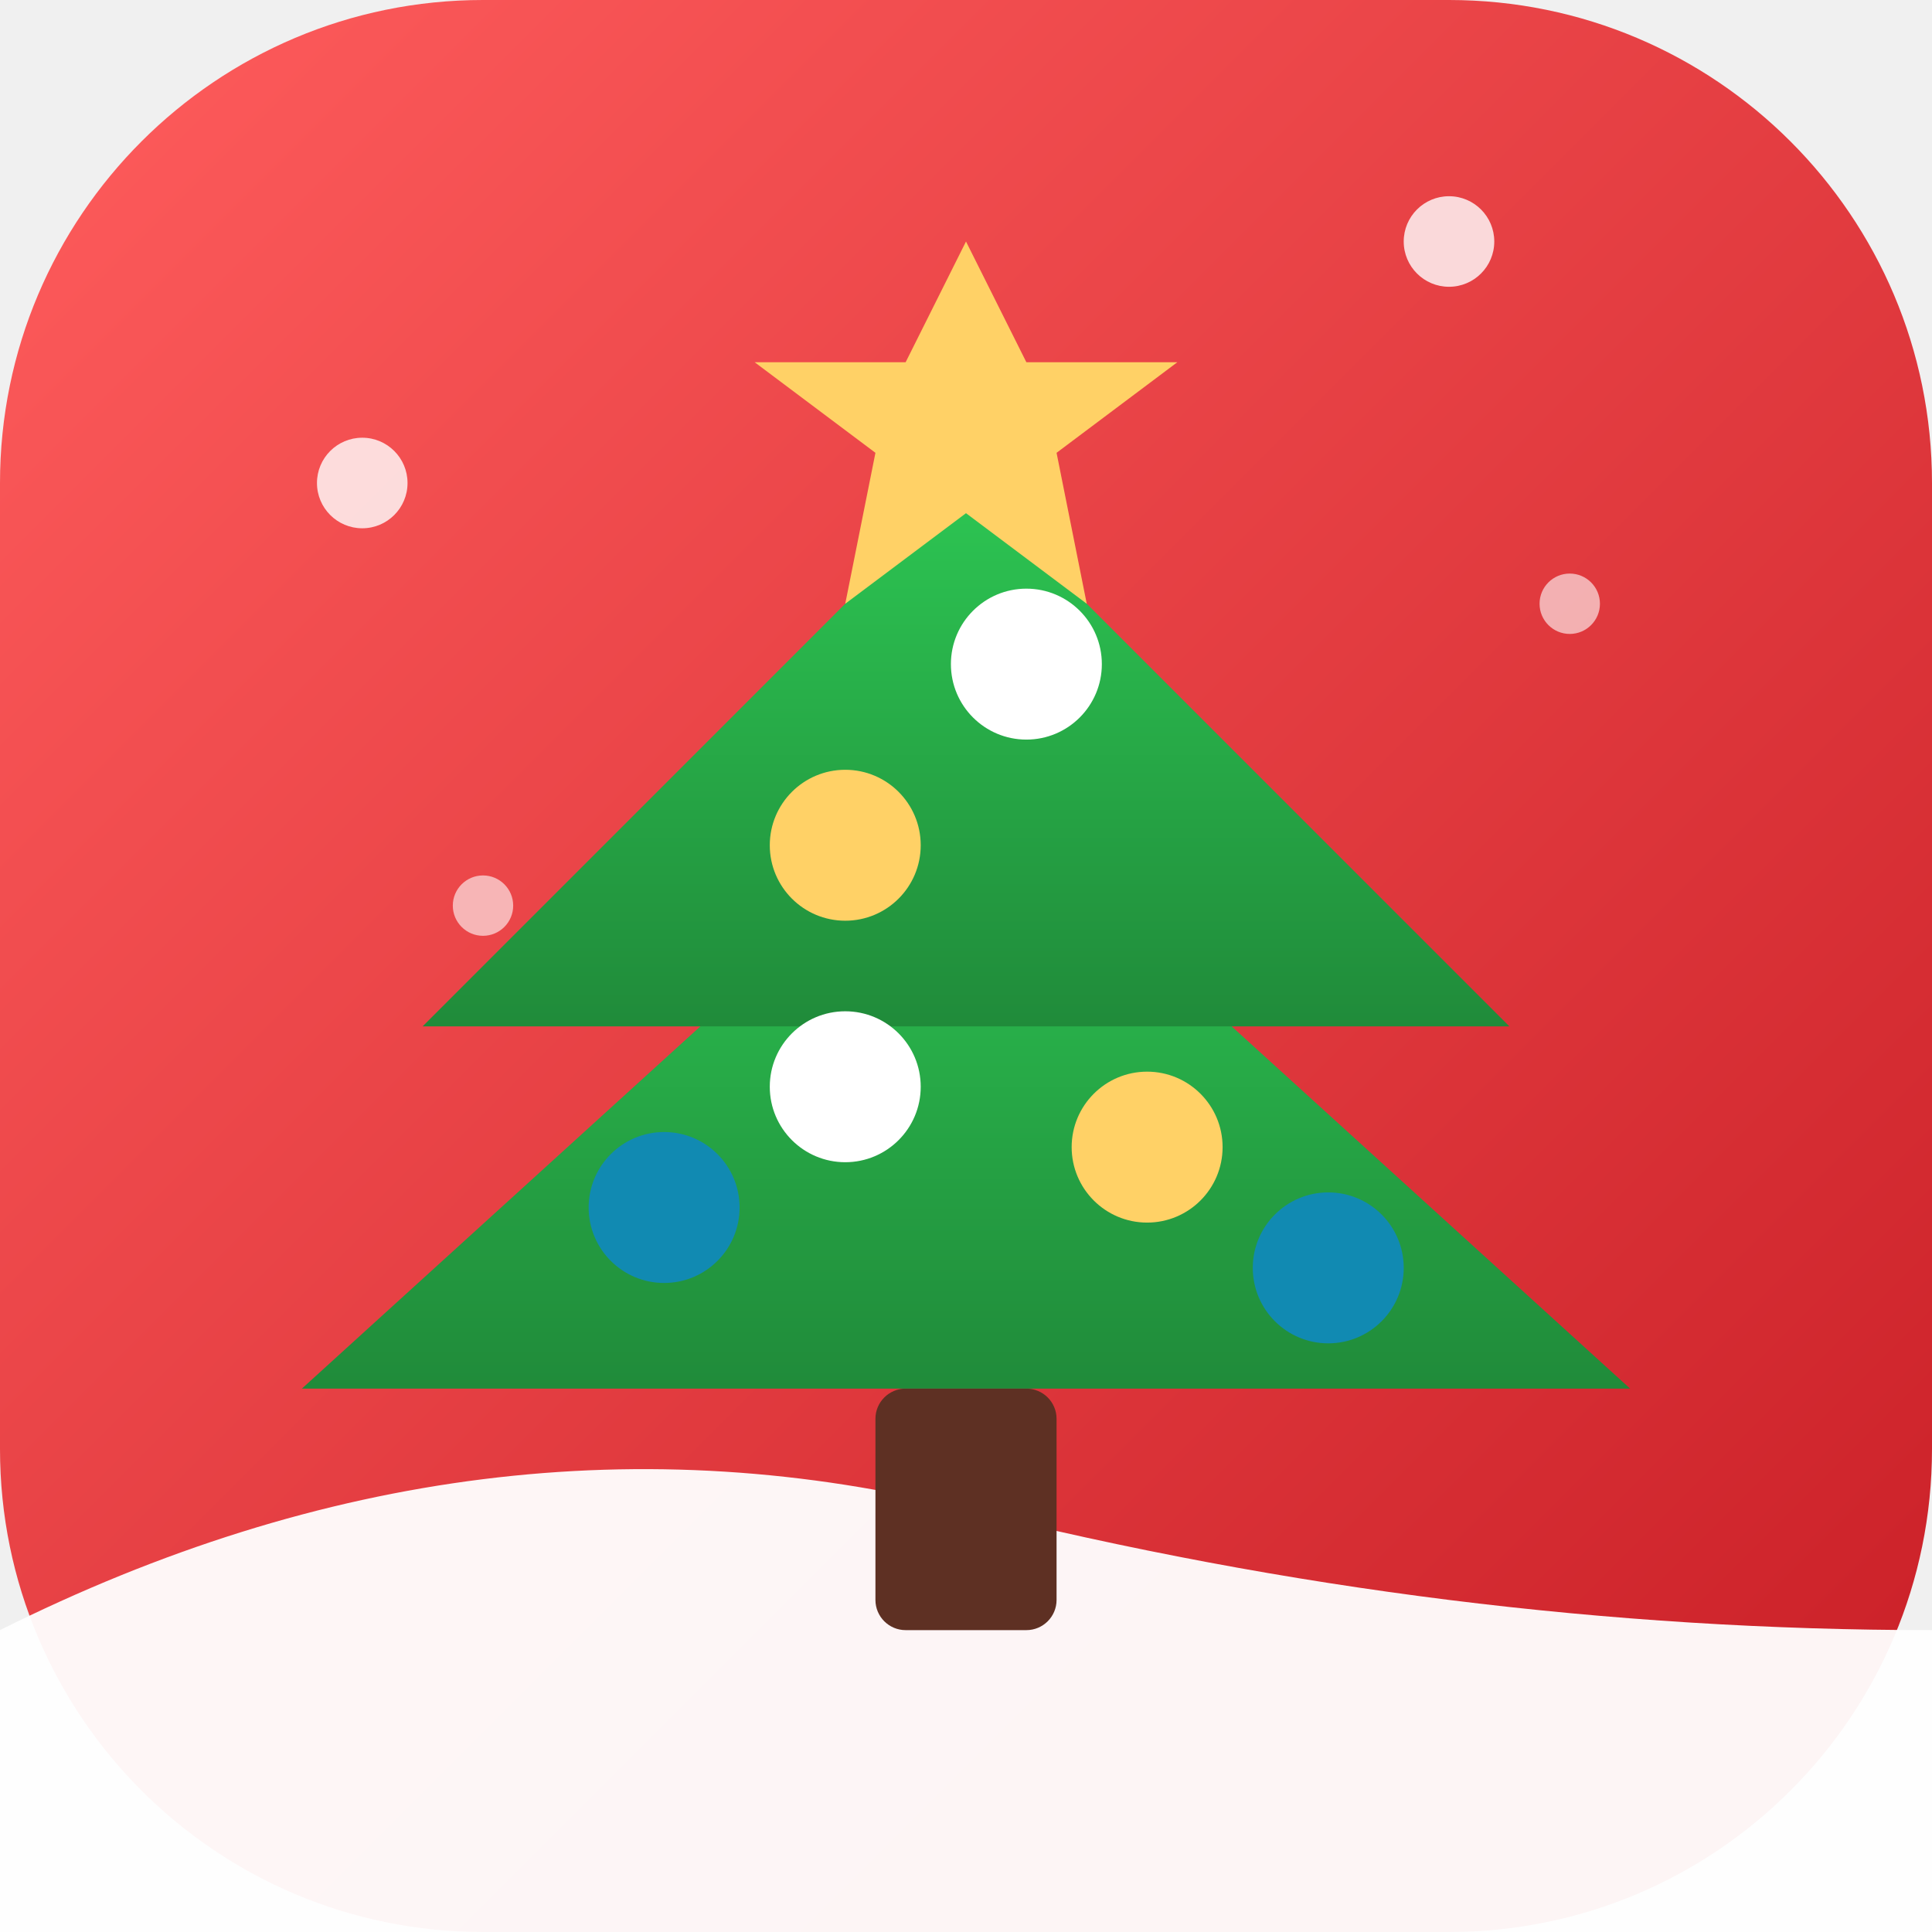
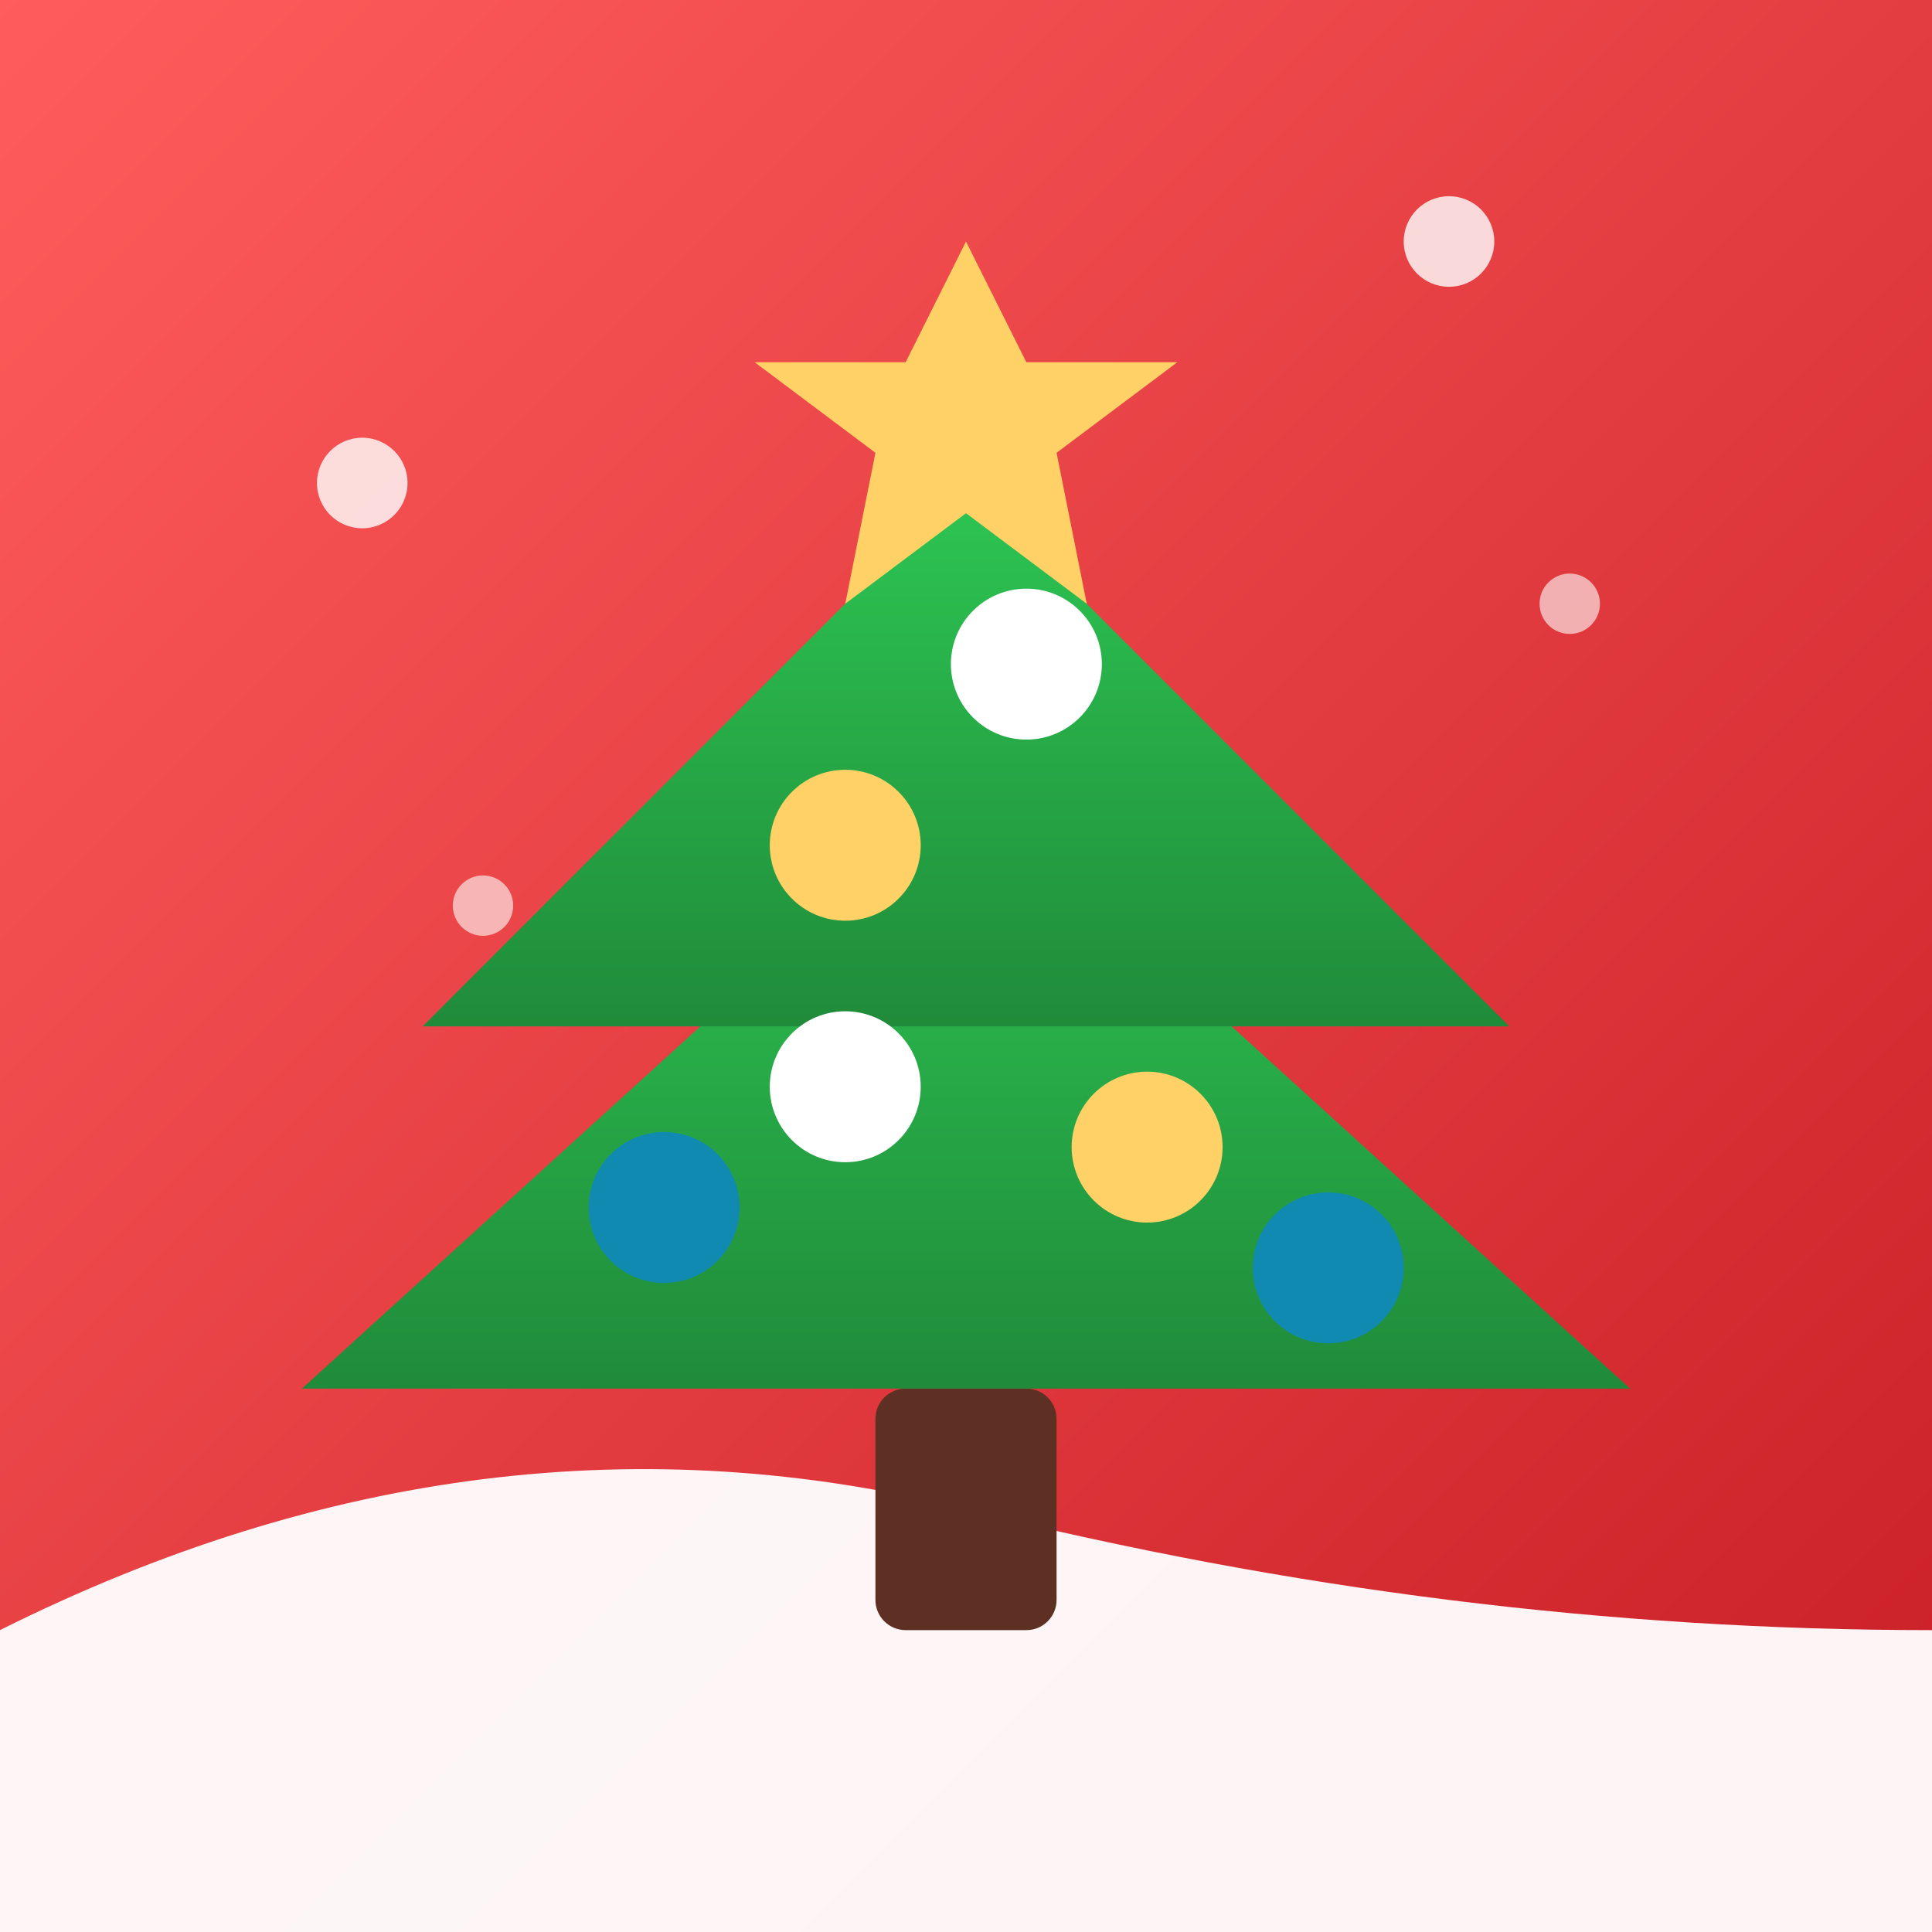
<svg xmlns="http://www.w3.org/2000/svg" viewBox="0 0 64 64">
  <defs>
    <linearGradient id="bg" x1="0" y1="0" x2="1" y2="1">
      <stop offset="0%" stop-color="#FF5D5D" />
      <stop offset="100%" stop-color="#C81D25" />
    </linearGradient>
    <linearGradient id="tree" x1="0" y1="0" x2="0" y2="1">
      <stop offset="0%" stop-color="#2DC653" />
      <stop offset="100%" stop-color="#208B3A" />
    </linearGradient>
  </defs>
-   <rect width="64" height="64" rx="16" fill="url(#bg)" />
+   <rect width="64" height="64" fill="url(#bg)" />
  <path d="M 0 54 Q 16 46 32 50 T 64 54 L 64 64 L 0 64 Z" fill="#FFFFFF" opacity="0.95" />
  <rect x="29" y="46" width="6" height="8" fill="#5E3023" rx="1" />
  <path d="M 32 26 L 10 46 L 54 46 Z" fill="url(#tree)" />
  <path d="M 32 16 L 14 34 L 50 34 Z" fill="url(#tree)" />
  <circle cx="28" cy="28" r="2.5" fill="#FFD166" />
  <circle cx="38" cy="38" r="2.5" fill="#FFD166" />
  <circle cx="22" cy="40" r="2.5" fill="#118AB2" />
  <circle cx="44" cy="42" r="2.5" fill="#118AB2" />
  <circle cx="34" cy="22" r="2.5" fill="#FFFFFF" />
  <circle cx="28" cy="36" r="2.5" fill="#FFFFFF" />
  <polygon points="32,8 34,12 39,12 35,15 36,20 32,17 28,20 29,15 25,12 30,12" fill="#FFD166" />
  <circle cx="12" cy="16" r="1.5" fill="#FFFFFF" opacity="0.8" />
  <circle cx="52" cy="20" r="1" fill="#FFFFFF" opacity="0.6" />
  <circle cx="48" cy="8" r="1.5" fill="#FFFFFF" opacity="0.8" />
  <circle cx="16" cy="30" r="1" fill="#FFFFFF" opacity="0.6" />
</svg>
